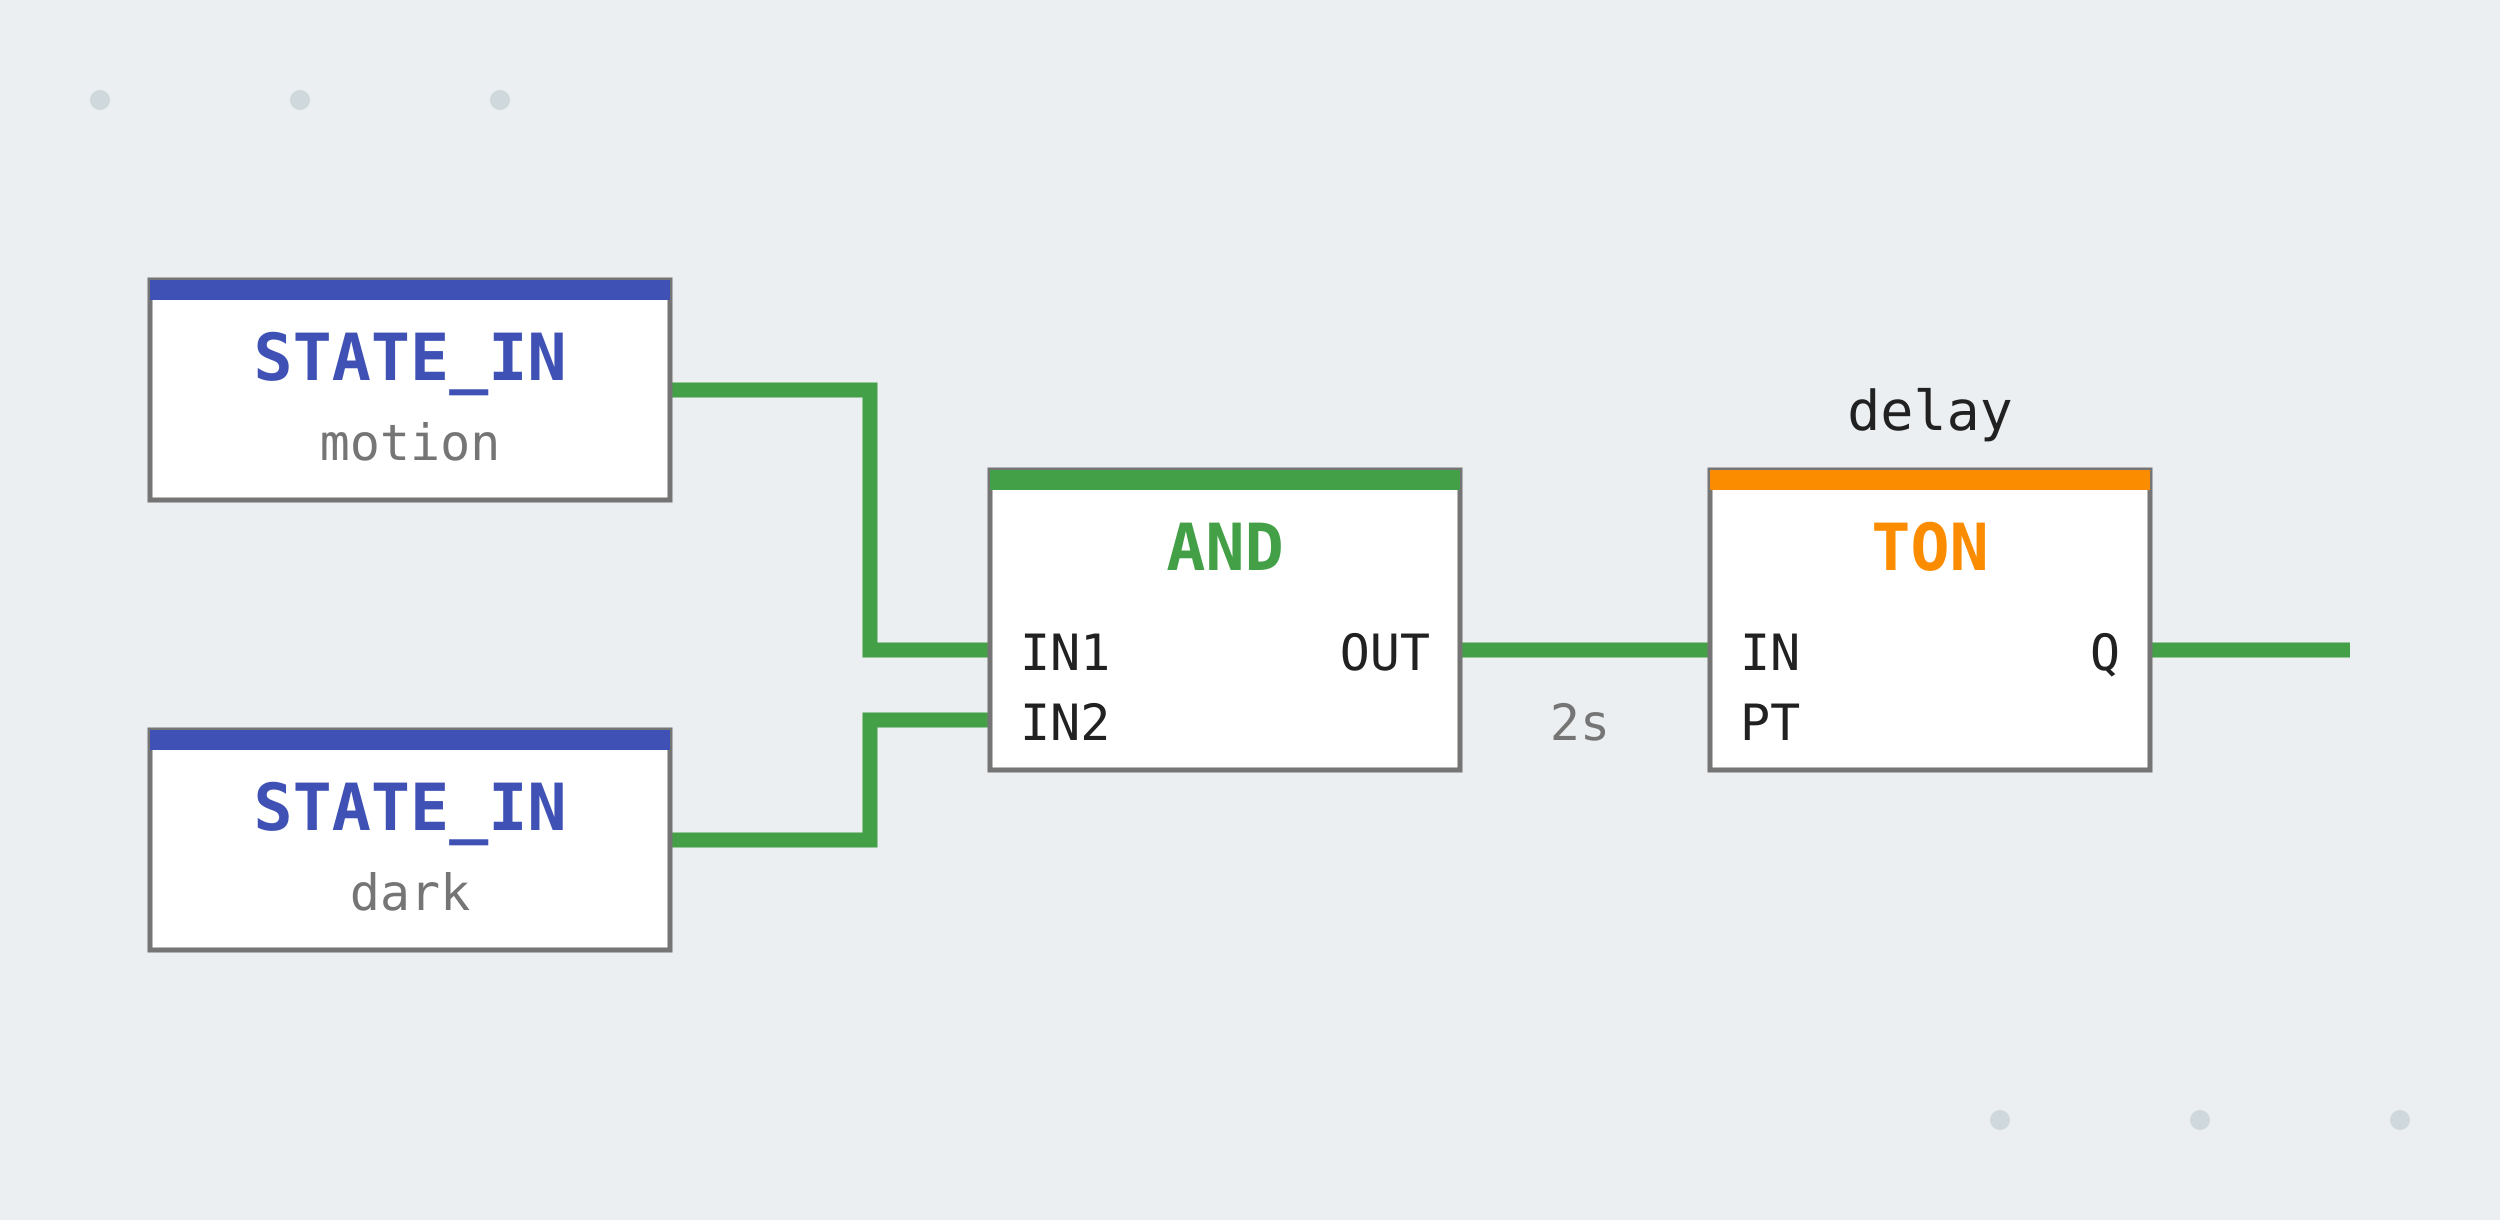
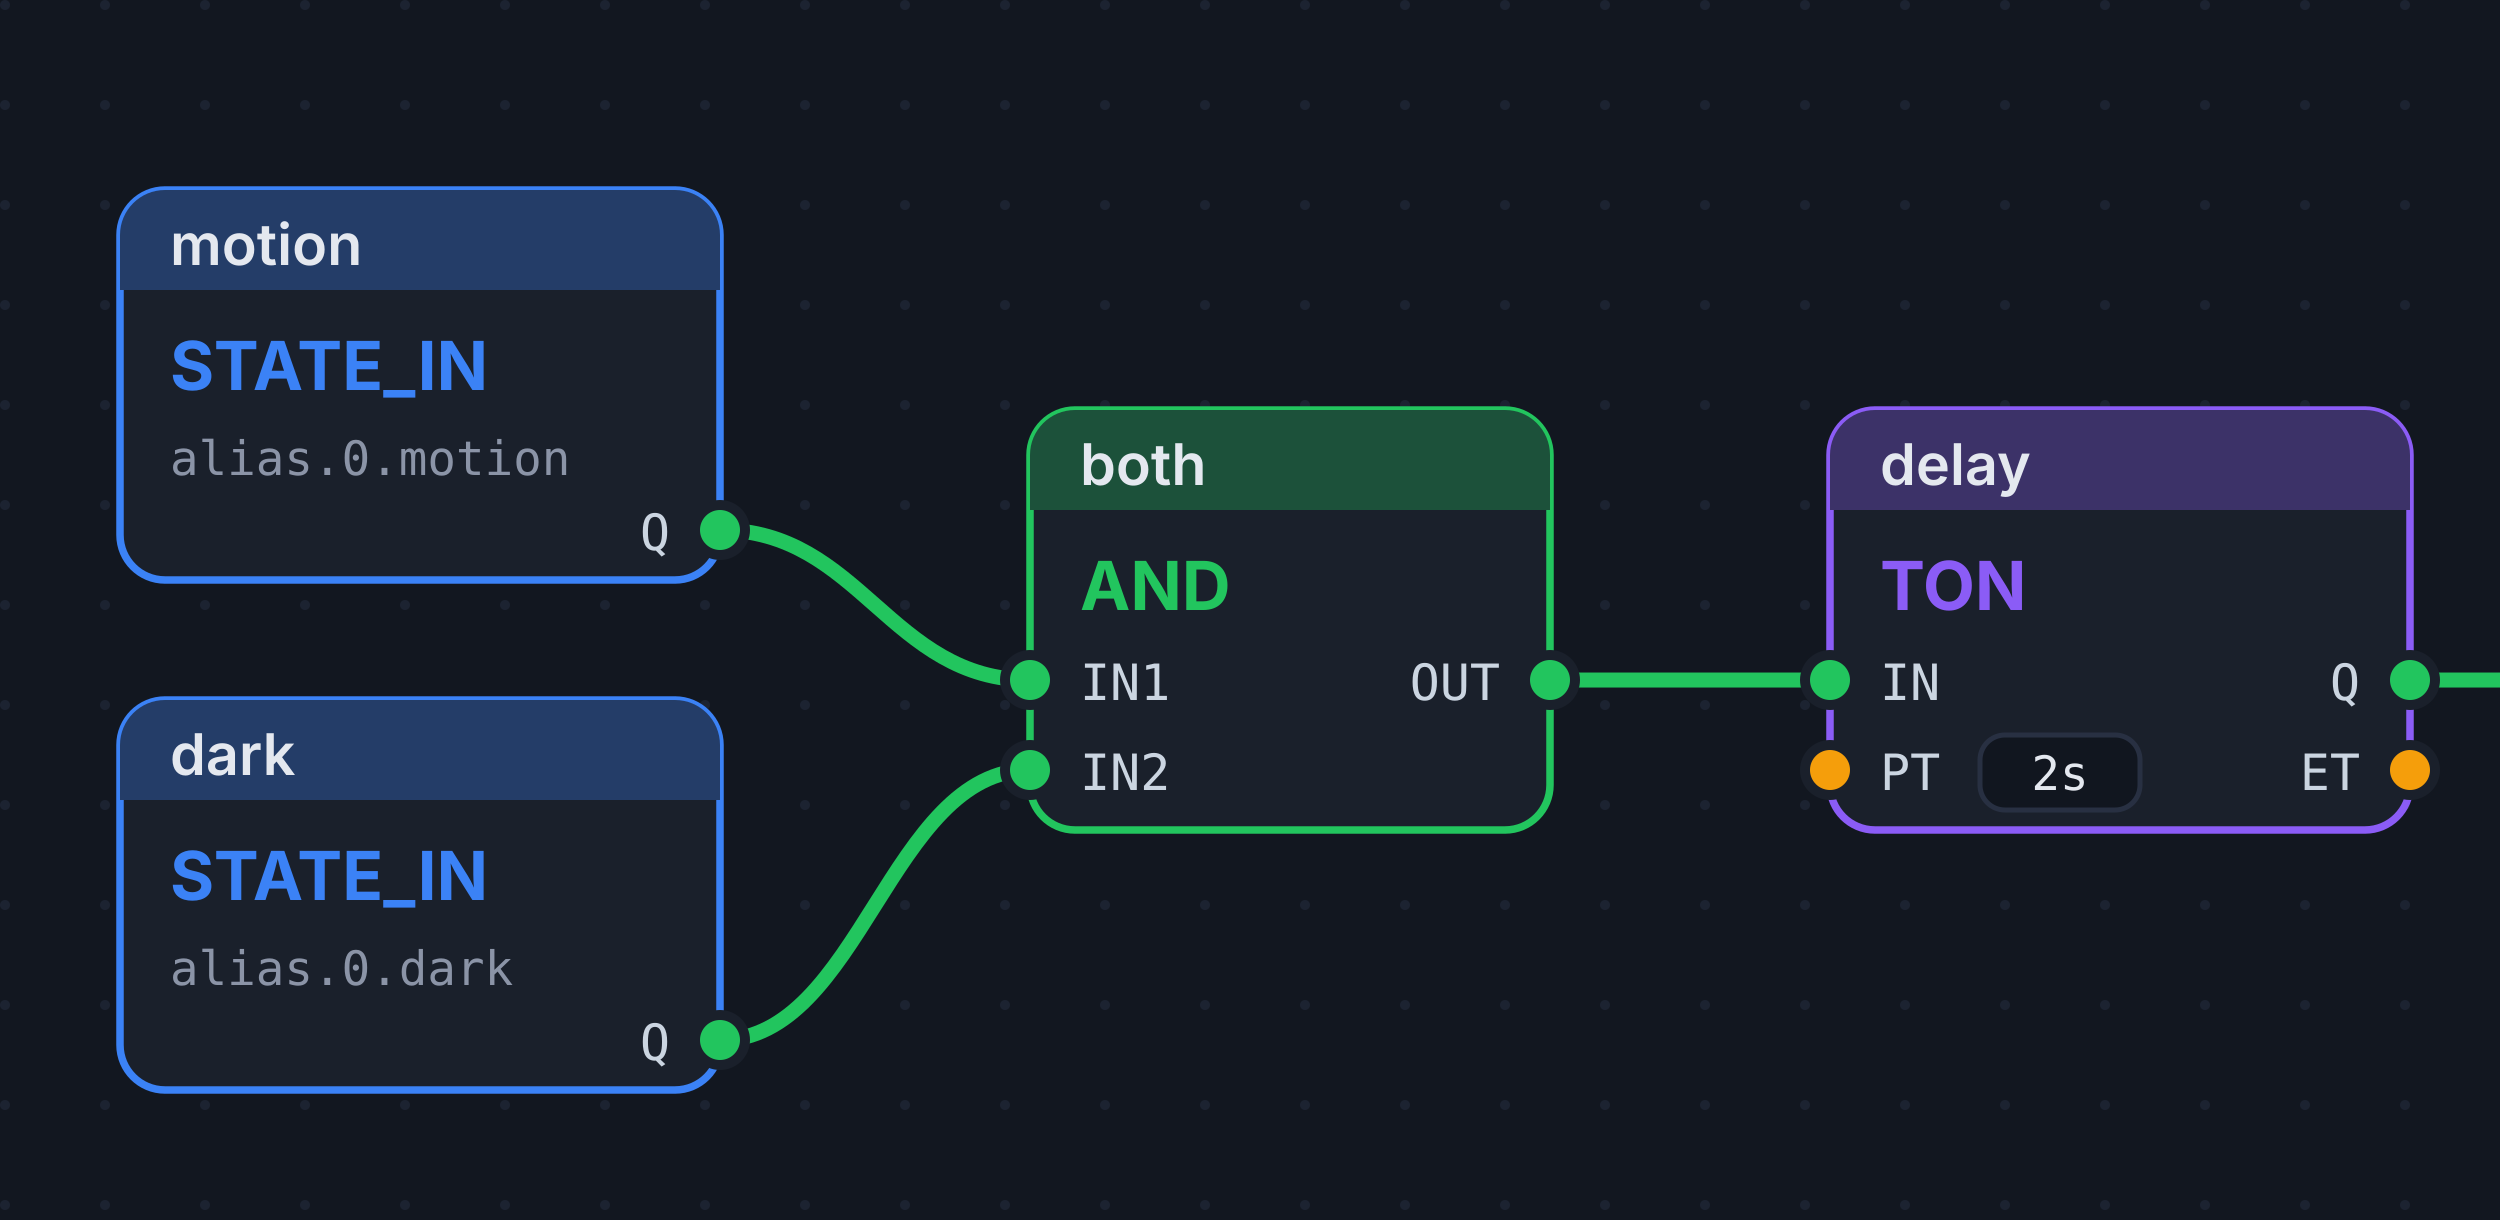
<svg xmlns="http://www.w3.org/2000/svg" viewBox="0 0 500 244" width="500" height="244">
-   <rect width="500" height="244" fill="#eceff1" />
-   <g fill="#cfd8dc">
-     <circle cx="20" cy="20" r="2" />
-     <circle cx="60" cy="20" r="2" />
-     <circle cx="100" cy="20" r="2" />
-     <circle cx="400" cy="224" r="2" />
-     <circle cx="440" cy="224" r="2" />
-     <circle cx="480" cy="224" r="2" />
+   <defs>
+     <pattern id="fbdGrid" width="20" height="20" patternUnits="userSpaceOnUse">
+       <circle cx="1" cy="1" r="1" fill="#1c2331" />
+     </pattern>
+   </defs>
+   <rect width="500" height="244" fill="#121720" />
+   <rect width="500" height="244" fill="url(#fbdGrid)" />
+   <g fill="none" stroke="#22c55e" stroke-width="3" stroke-linecap="round">
+     <path d="M144 106C172 106 178 136 206 136" />
+     <path d="M144 208C172 208 178 154 206 154" />
+     <path d="M310 136H366" />
+     <path d="M482 136H500" />
  </g>
-   <g font-family="monospace" font-size="13" fill="#212121">
-     <g fill="none" stroke-width="3">
-       <path d="M134 78h40v52h24" stroke="#43a047" />
-       <path d="M134 168h40v-24h24" stroke="#43a047" />
-       <path d="M292 130h50" stroke="#43a047" />
-       <path d="M430 130h40" stroke="#43a047" />
+   <g font-family="system-ui, -apple-system, Segoe UI, sans-serif" fill="#e4e8ef">
+     <g>
+       <rect x="24" y="38" width="120" height="78" rx="9" fill="#1a202b" stroke="#3b82f6" stroke-width="1.5" />
+       <path d="M24 47a9 9 0 0 1 9-9h102a9 9 0 0 1 9 9v11H24z" fill="#243d68" />
+       <text x="34" y="53" font-size="11.5" font-weight="600">motion</text>
+       <text x="34" y="78" font-size="13.5" font-weight="700" fill="#3b82f6">STATE_IN</text>
+       <text x="34" y="95" font-size="9.5" font-family="monospace" fill="#8b94a7">alias.0.motion</text>
+       <text x="134" y="110" font-size="10" font-family="monospace" fill="#cbd5e1" text-anchor="end">Q</text>
    </g>
-     <rect x="30" y="56" width="104" height="44" fill="#fff" stroke="#757575" />
-     <rect x="30" y="56" width="104" height="4" fill="#3f51b5" />
-     <text x="82" y="76" text-anchor="middle" font-weight="bold" fill="#3f51b5">STATE_IN</text>
-     <text x="82" y="92" text-anchor="middle" font-size="10" fill="#757575">motion</text>
-     <rect x="30" y="146" width="104" height="44" fill="#fff" stroke="#757575" />
-     <rect x="30" y="146" width="104" height="4" fill="#3f51b5" />
-     <text x="82" y="166" text-anchor="middle" font-weight="bold" fill="#3f51b5">STATE_IN</text>
-     <text x="82" y="182" text-anchor="middle" font-size="10" fill="#757575">dark</text>
-     <rect x="198" y="94" width="94" height="60" fill="#fff" stroke="#757575" />
-     <rect x="198" y="94" width="94" height="4" fill="#43a047" />
-     <text x="245" y="114" text-anchor="middle" font-weight="bold" fill="#43a047">AND</text>
-     <text x="204" y="134" font-size="10">IN1</text>
-     <text x="204" y="148" font-size="10">IN2</text>
-     <text x="286" y="134" font-size="10" text-anchor="end">OUT</text>
-     <text x="386" y="86" text-anchor="middle" font-size="11">delay</text>
-     <rect x="342" y="94" width="88" height="60" fill="#fff" stroke="#757575" />
-     <rect x="342" y="94" width="88" height="4" fill="#fb8c00" />
-     <text x="386" y="114" text-anchor="middle" font-weight="bold" fill="#fb8c00">TON</text>
-     <text x="348" y="134" font-size="10">IN</text>
-     <text x="348" y="148" font-size="10">PT</text>
-     <text x="424" y="134" font-size="10" text-anchor="end">Q</text>
-     <text x="322" y="148" font-size="10" text-anchor="end" fill="#757575">2s</text>
+     <g>
+       <rect x="24" y="140" width="120" height="78" rx="9" fill="#1a202b" stroke="#3b82f6" stroke-width="1.5" />
+       <path d="M24 149a9 9 0 0 1 9-9h102a9 9 0 0 1 9 9v11H24z" fill="#243d68" />
+       <text x="34" y="155" font-size="11.5" font-weight="600">dark</text>
+       <text x="34" y="180" font-size="13.5" font-weight="700" fill="#3b82f6">STATE_IN</text>
+       <text x="34" y="197" font-size="9.5" font-family="monospace" fill="#8b94a7">alias.0.dark</text>
+       <text x="134" y="212" font-size="10" font-family="monospace" fill="#cbd5e1" text-anchor="end">Q</text>
+     </g>
+     <g>
+       <rect x="206" y="82" width="104" height="84" rx="9" fill="#1a202b" stroke="#22c55e" stroke-width="1.5" />
+       <path d="M206 91a9 9 0 0 1 9-9h86a9 9 0 0 1 9 9v11h-104z" fill="#1c513a" />
+       <text x="216" y="97" font-size="11.5" font-weight="600">both</text>
+       <text x="216" y="122" font-size="13.5" font-weight="700" fill="#22c55e">AND</text>
+       <g font-size="10" font-family="monospace" fill="#cbd5e1">
+         <text x="216" y="140">IN1</text>
+         <text x="216" y="158">IN2</text>
+         <text x="300" y="140" text-anchor="end">OUT</text>
+       </g>
+     </g>
+     <g>
+       <rect x="366" y="82" width="116" height="84" rx="9" fill="#1a202b" stroke="#8b5cf6" stroke-width="1.5" />
+       <path d="M366 91a9 9 0 0 1 9-9h98a9 9 0 0 1 9 9v11h-116z" fill="#3c3268" />
+       <text x="376" y="97" font-size="11.5" font-weight="600">delay</text>
+       <text x="376" y="122" font-size="13.5" font-weight="700" fill="#8b5cf6">TON</text>
+       <g font-size="10" font-family="monospace" fill="#cbd5e1">
+         <text x="376" y="140">IN</text>
+         <text x="376" y="158">PT</text>
+         <text x="472" y="140" text-anchor="end">Q</text>
+         <text x="472" y="158" text-anchor="end">ET</text>
+       </g>
+       <rect x="396" y="147" width="32" height="15" rx="5" fill="#11161f" stroke="#283042" />
+       <text x="412" y="158" font-size="9.5" font-family="monospace" fill="#e4e8ef" text-anchor="middle">2s</text>
+     </g>
+   </g>
+   <g stroke="#1a202b" stroke-width="2">
+     <g fill="#22c55e">
+       <circle cx="144" cy="106" r="5" />
+       <circle cx="144" cy="208" r="5" />
+       <circle cx="206" cy="136" r="5" />
+       <circle cx="206" cy="154" r="5" />
+       <circle cx="310" cy="136" r="5" />
+       <circle cx="366" cy="136" r="5" />
+       <circle cx="482" cy="136" r="5" />
+     </g>
+     <g fill="#f59e0b">
+       <circle cx="366" cy="154" r="5" />
+       <circle cx="482" cy="154" r="5" />
+     </g>
  </g>
</svg>
